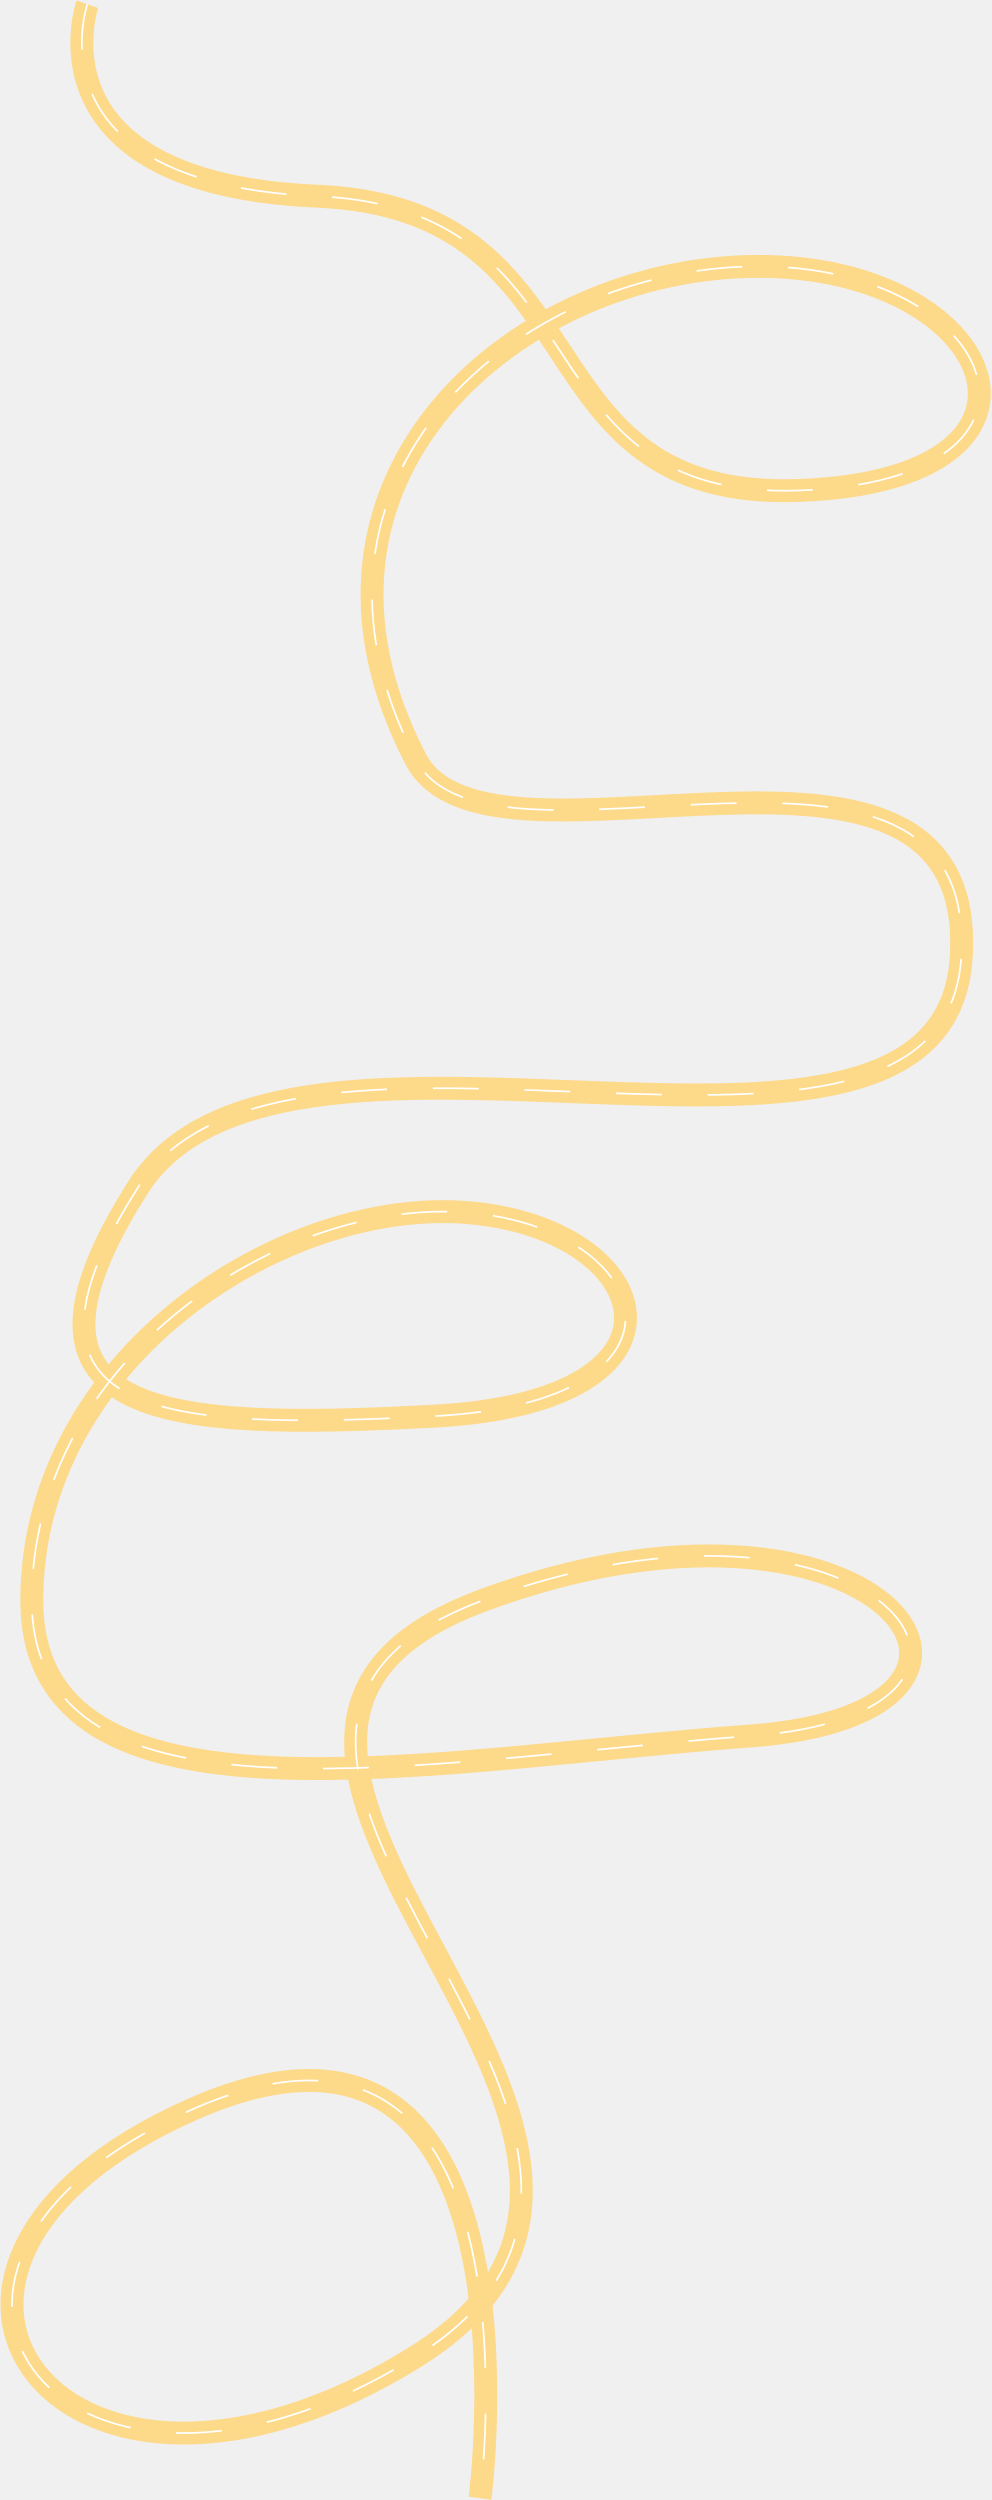
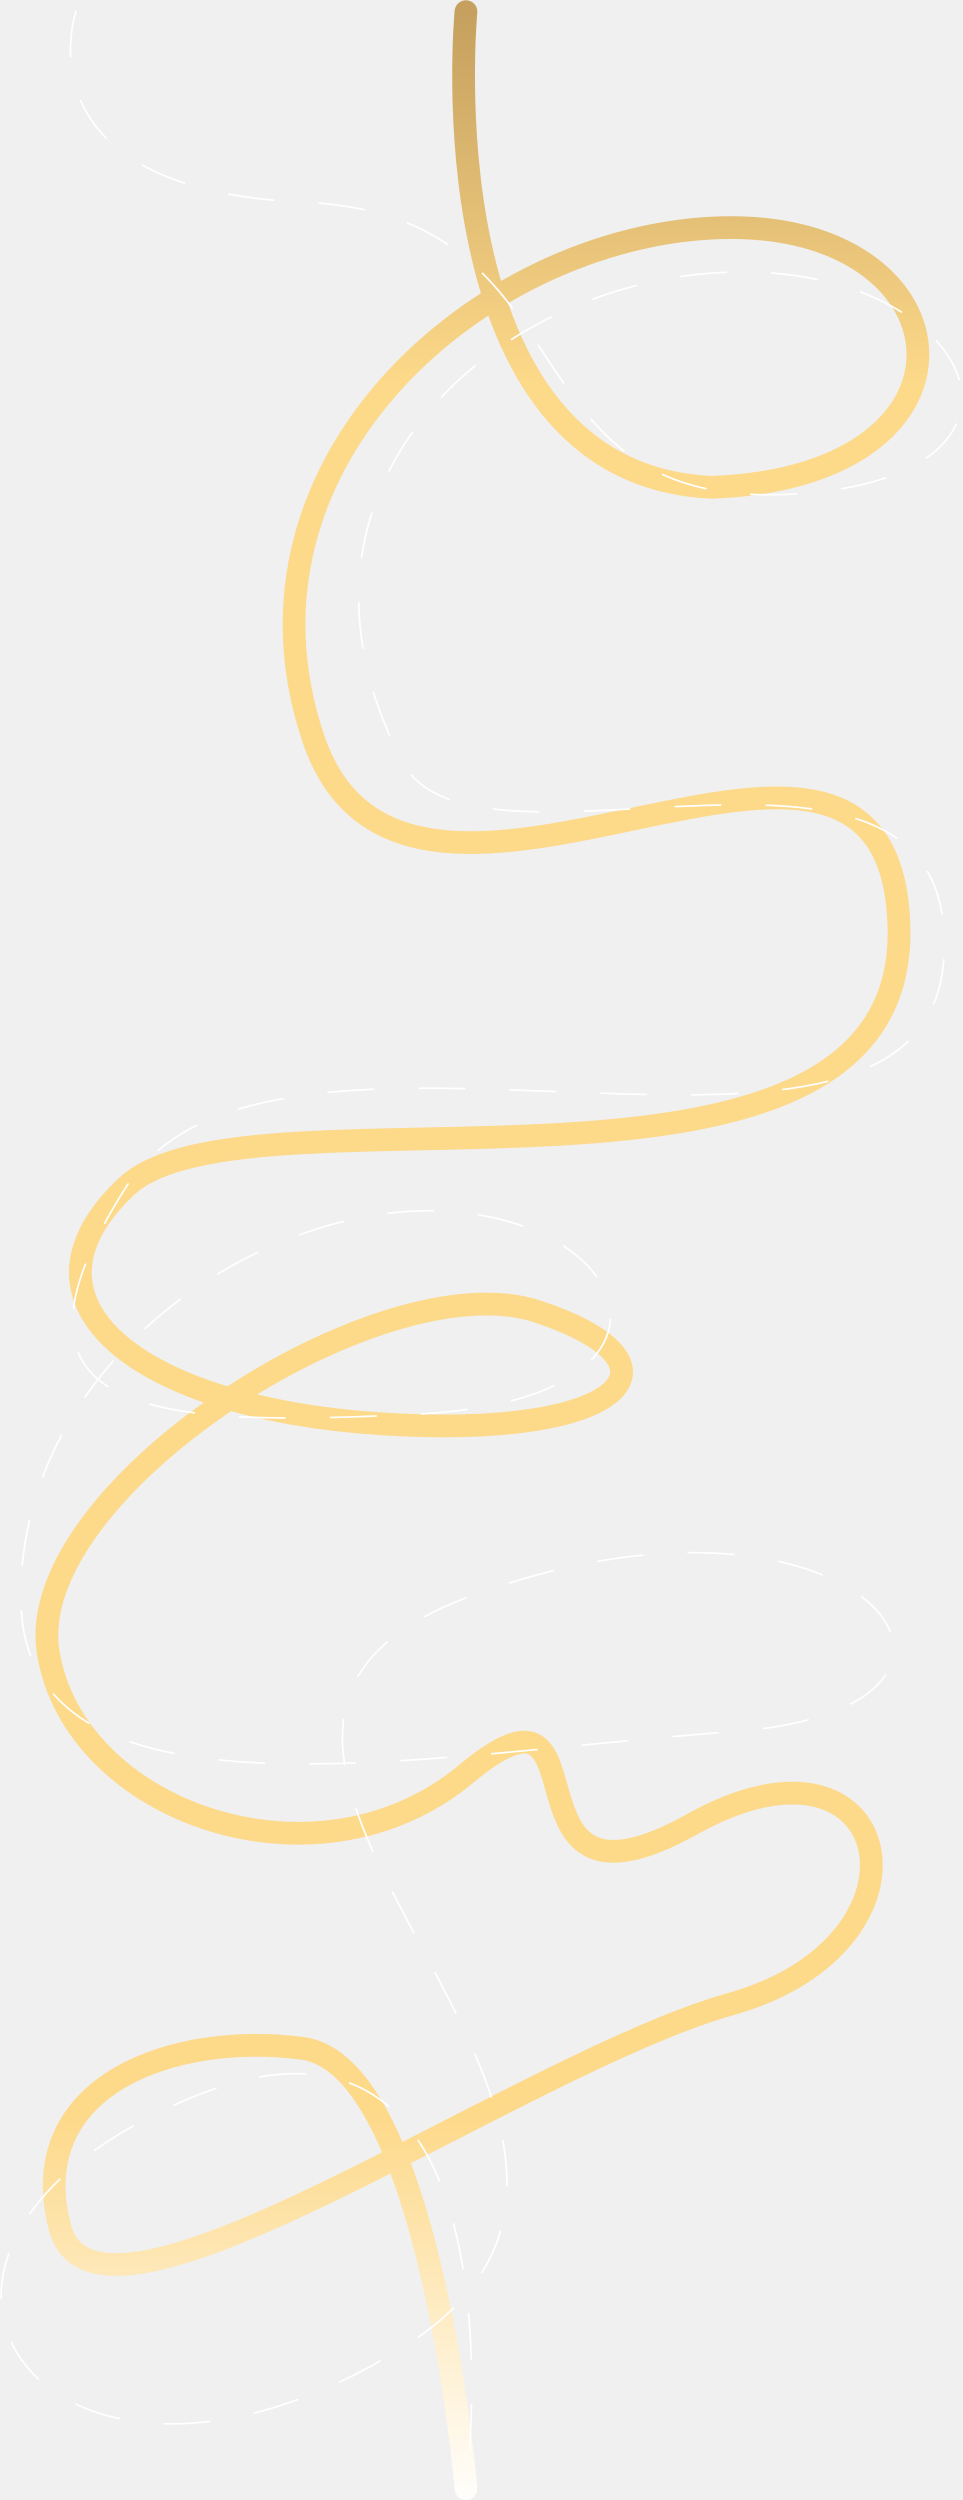
- <svg xmlns="http://www.w3.org/2000/svg" width="1730" height="4364" viewBox="0 0 1730 4364" fill="none">
-   <path d="M152.5 7.5C152.5 7.5 44 320.501 554 342.5C1064 364.499 896.5 874.744 1395.5 856.148C1894.5 837.551 1744.5 465 1324 465C903.5 465 470.041 834.929 726 1325.7C854.106 1571.33 1707 1170.22 1678 1669.73C1649 2169.24 497 1669.73 241 2072.64C-15 2475.56 280 2497.77 759 2471.94C1238 2446.12 1147 2146.51 820.5 2117.07C494 2087.62 55.5 2372.25 55.5 2793.76C55.5 3215.27 751.5 3071.15 1309.5 3030.34C1867.5 2989.54 1529.61 2538.58 842.609 2793.76C155.609 3048.94 1342 3729.25 726 4113.57C110 4497.89 -290 3958.88 336 3682C962 3405.12 838 4361 838 4361" stroke="#FDD98A" stroke-width="40" />
-   <path d="M152.5 7.5C152.5 7.5 44 320.501 554 342.5C1064 364.499 896.5 874.744 1395.5 856.148C1894.5 837.551 1744.5 465 1324 465C903.5 465 470.041 834.929 726 1325.7C854.106 1571.33 1707 1170.22 1678 1669.73C1649 2169.24 497 1669.73 241 2072.64C-15 2475.56 280 2497.77 759 2471.94C1238 2446.12 1147 2146.51 820.5 2117.07C494 2087.62 55.5 2372.25 55.5 2793.76C55.5 3215.27 751.5 3071.15 1309.5 3030.34C1867.5 2989.54 1529.61 2538.58 842.609 2793.76C155.609 3048.94 1342 3729.25 726 4113.57C110 4497.89 -290 3958.88 336 3682C962 3405.12 838 4361 838 4361" stroke="white" stroke-width="3" stroke-dasharray="80 80" />
+ <svg xmlns="http://www.w3.org/2000/svg" width="1692" height="4394" viewBox="0 0 1692 4394" fill="none">
+   <path d="M819 20.5C819 20.5 741.5 834.501 1251.5 856.5C1750.5 837.904 1706 400 1285.5 400C865 400 384.5 803 550.5 1297.5C716.5 1792 1565.65 1066 1580 1629.5C1594.35 2193 434.999 1884.79 222 2085.64C9 2286.5 238 2474.5 669.5 2502.5C1101 2530.5 1220 2396 944.5 2305C669 2214 41 2620.5 84.5 2902.5C128 3184.5 556 3337 819 3118C1082 2899 857.5 3406.5 1217 3206C1576.5 3005.5 1665 3415 1285.5 3522C906 3629 169 4165 105 3914C41 3663 307 3571 531 3600C755 3629 819 4374 819 4374" stroke="url(#paint0_linear_207_662)" stroke-width="40" stroke-linecap="round" />
+   <mask id="mask0_207_662" style="mask-type:alpha" maskUnits="userSpaceOnUse" x="0" y="19" width="1692" height="4357">
+     <path d="M133.5 20.5C133.5 20.5 25 333.501 535 355.5C1045 377.499 877.5 887.744 1376.5 869.148C1875.5 850.551 1725.5 478 1305 478C884.5 478 451.041 847.929 707 1338.7C835.106 1584.33 1688 1183.22 1659 1682.73C1630 2182.24 478 1682.73 222 2085.64C-34 2488.56 261 2510.77 740 2484.94C1219 2459.12 1128 2159.51 801.5 2130.07C475 2100.62 36.5 2385.25 36.5 2806.76C36.5 3228.27 732.5 3084.15 1290.5 3043.34C1848.5 3002.54 1510.61 2551.58 823.609 2806.76C136.609 3061.94 1323 3742.25 707 4126.57C90.999 4510.89 -309 3971.88 317 3695C943 3418.12 819 4374 819 4374" stroke="white" stroke-width="3" stroke-linecap="round" stroke-dasharray="80 80" />
+   </mask>
+   <g mask="url(#mask0_207_662)">
+     <path d="M133.5 20.5C133.5 20.5 25 333.501 535 355.5C1045 377.499 877.5 887.744 1376.5 869.148C1875.5 850.551 1725.5 478 1305 478C884.5 478 451.041 847.929 707 1338.7C835.106 1584.33 1688 1183.22 1659 1682.73C1630 2182.24 478 1682.73 222 2085.64C-34 2488.56 261 2510.77 740 2484.94C1219 2459.12 1128 2159.51 801.5 2130.07C475 2100.62 36.5 2385.25 36.5 2806.76C36.5 3228.27 732.5 3084.15 1290.5 3043.34C1848.5 3002.54 1510.61 2551.58 823.609 2806.76C136.609 3061.94 1323 3742.25 707 4126.57C90.999 4510.89 -309 3971.88 317 3695C943 3418.12 819 4374 819 4374" stroke="white" stroke-width="40" stroke-linecap="round" />
+   </g>
+   <defs>
+     <linearGradient id="paint0_linear_207_662" x1="846.231" y1="20.5" x2="846.231" y2="4374" gradientUnits="userSpaceOnUse">
+       <stop stop-color="#C5A05E" />
+       <stop offset="0.15" stop-color="#FDD98A" />
+       <stop offset="0.85" stop-color="#FDD98A" />
+       <stop offset="1" stop-color="#FFFDF9" />
+     </linearGradient>
+   </defs>
</svg>
